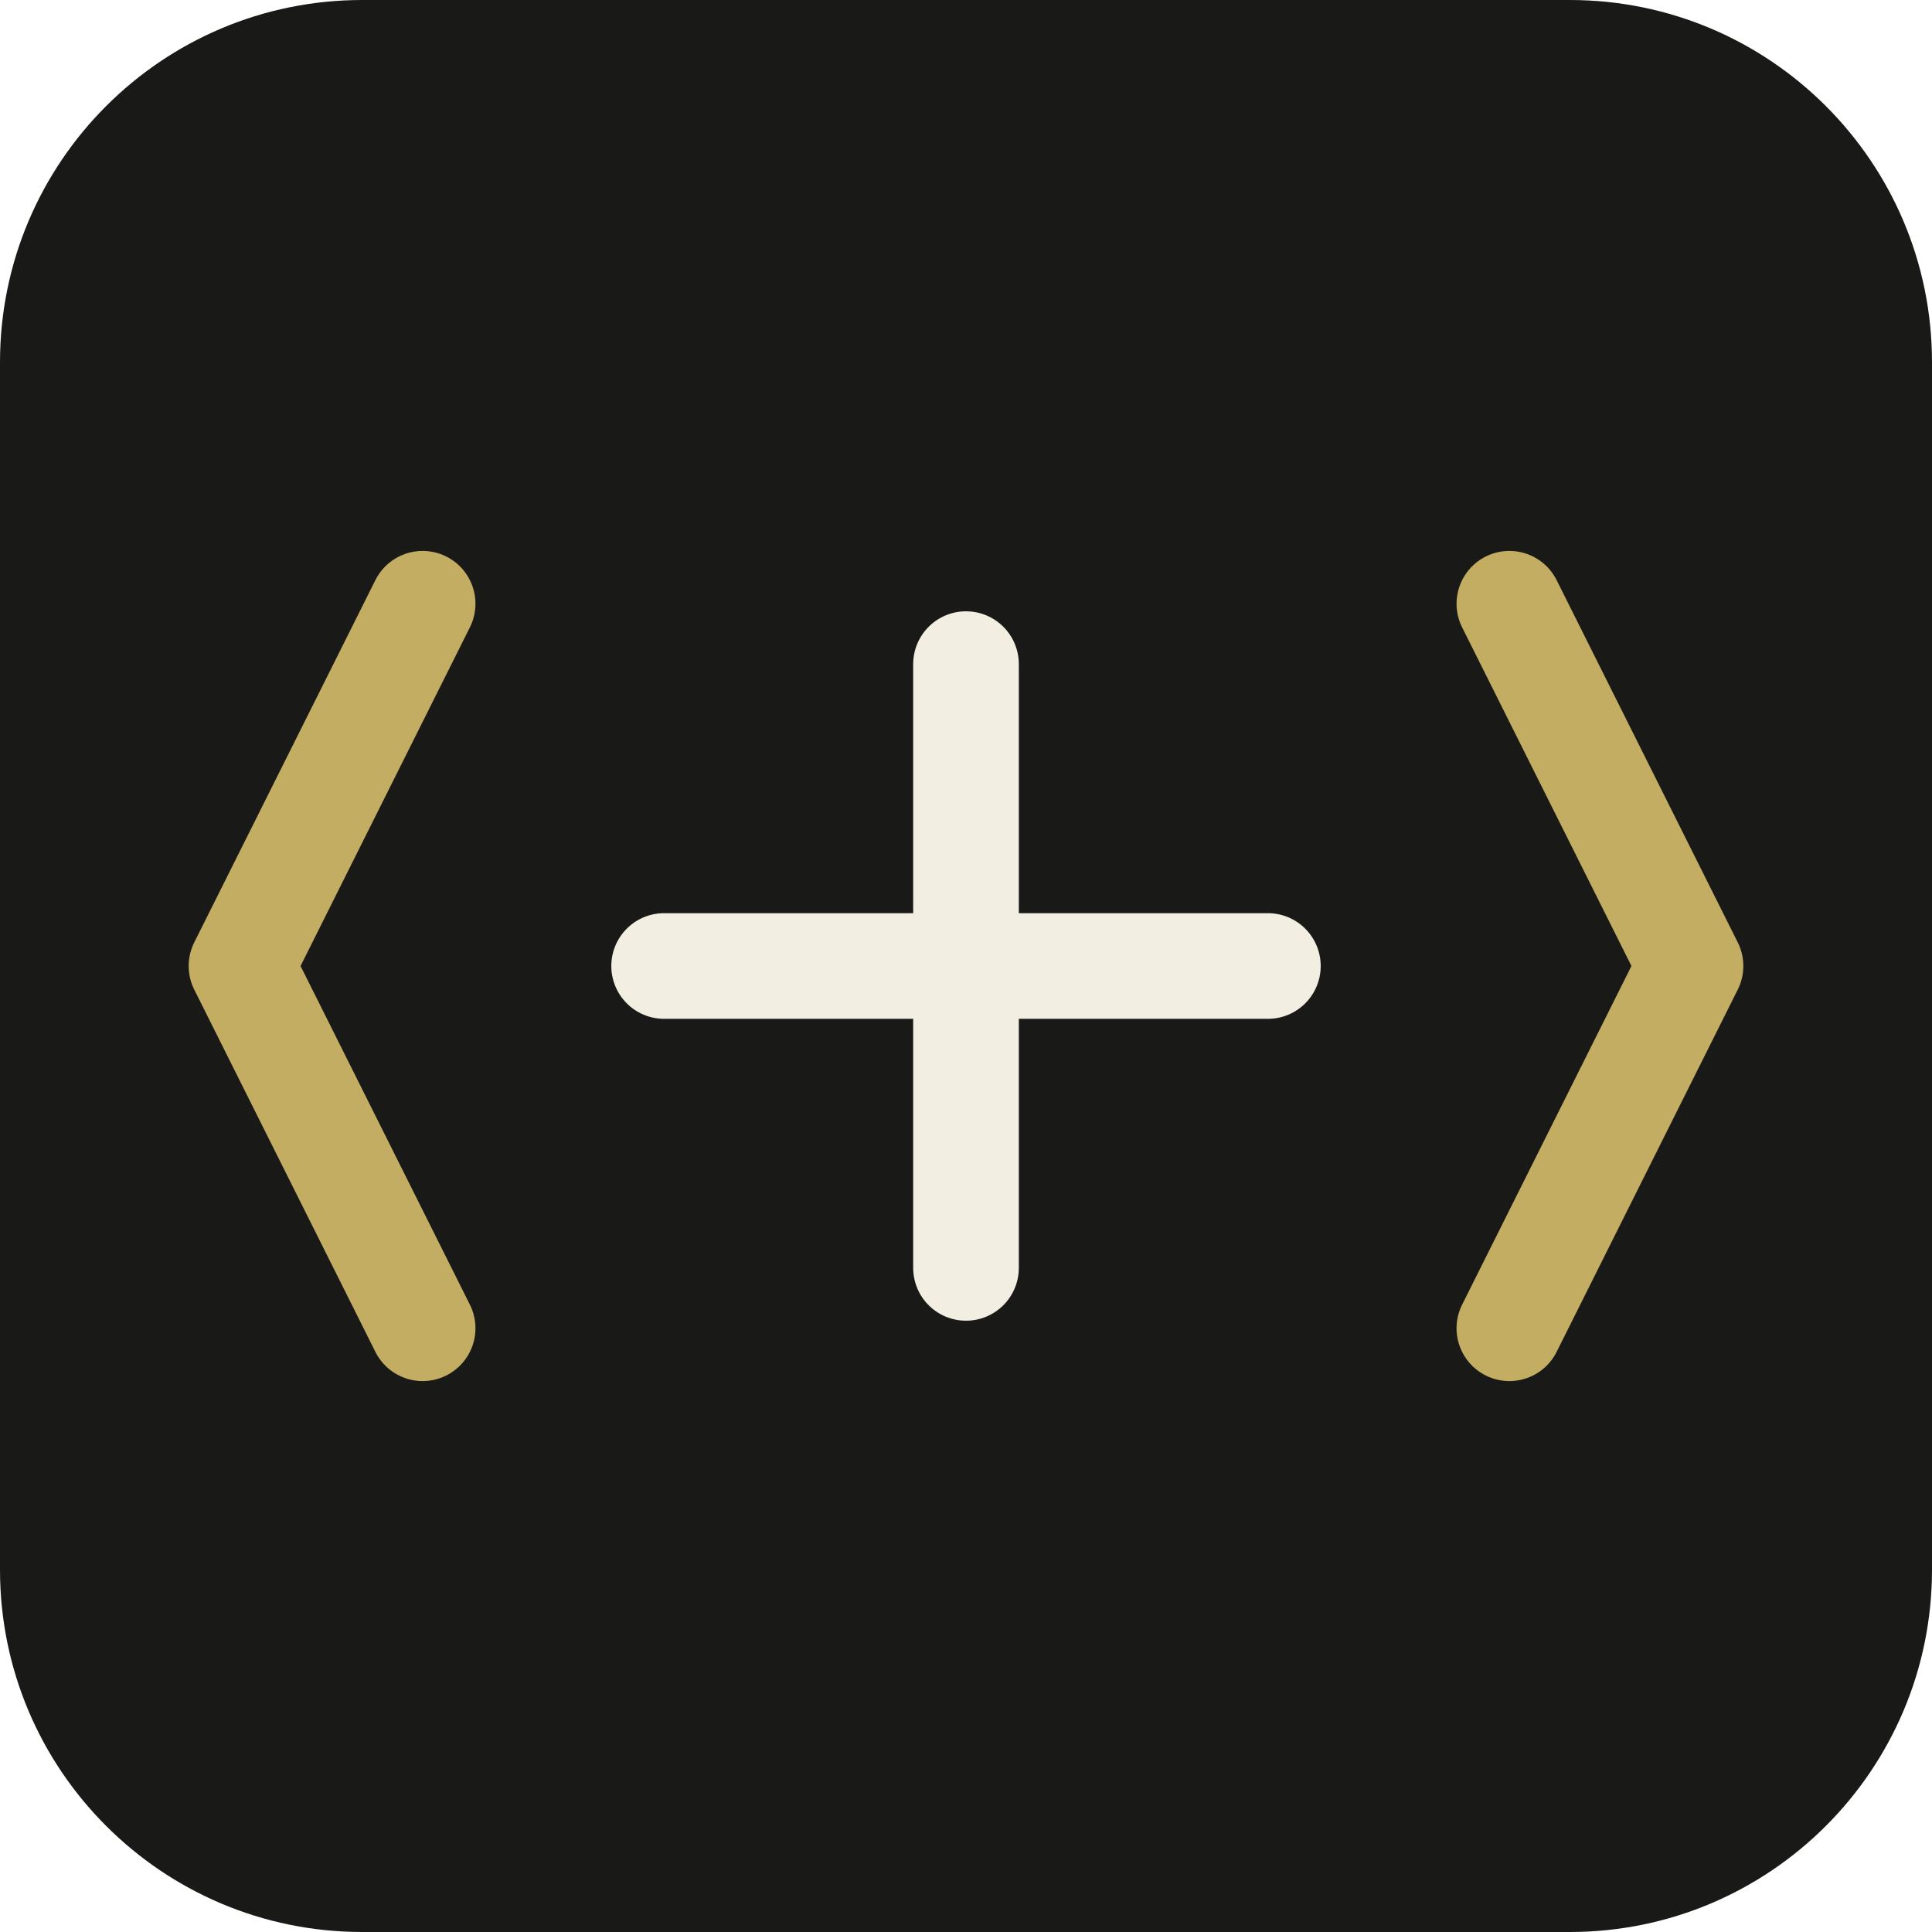
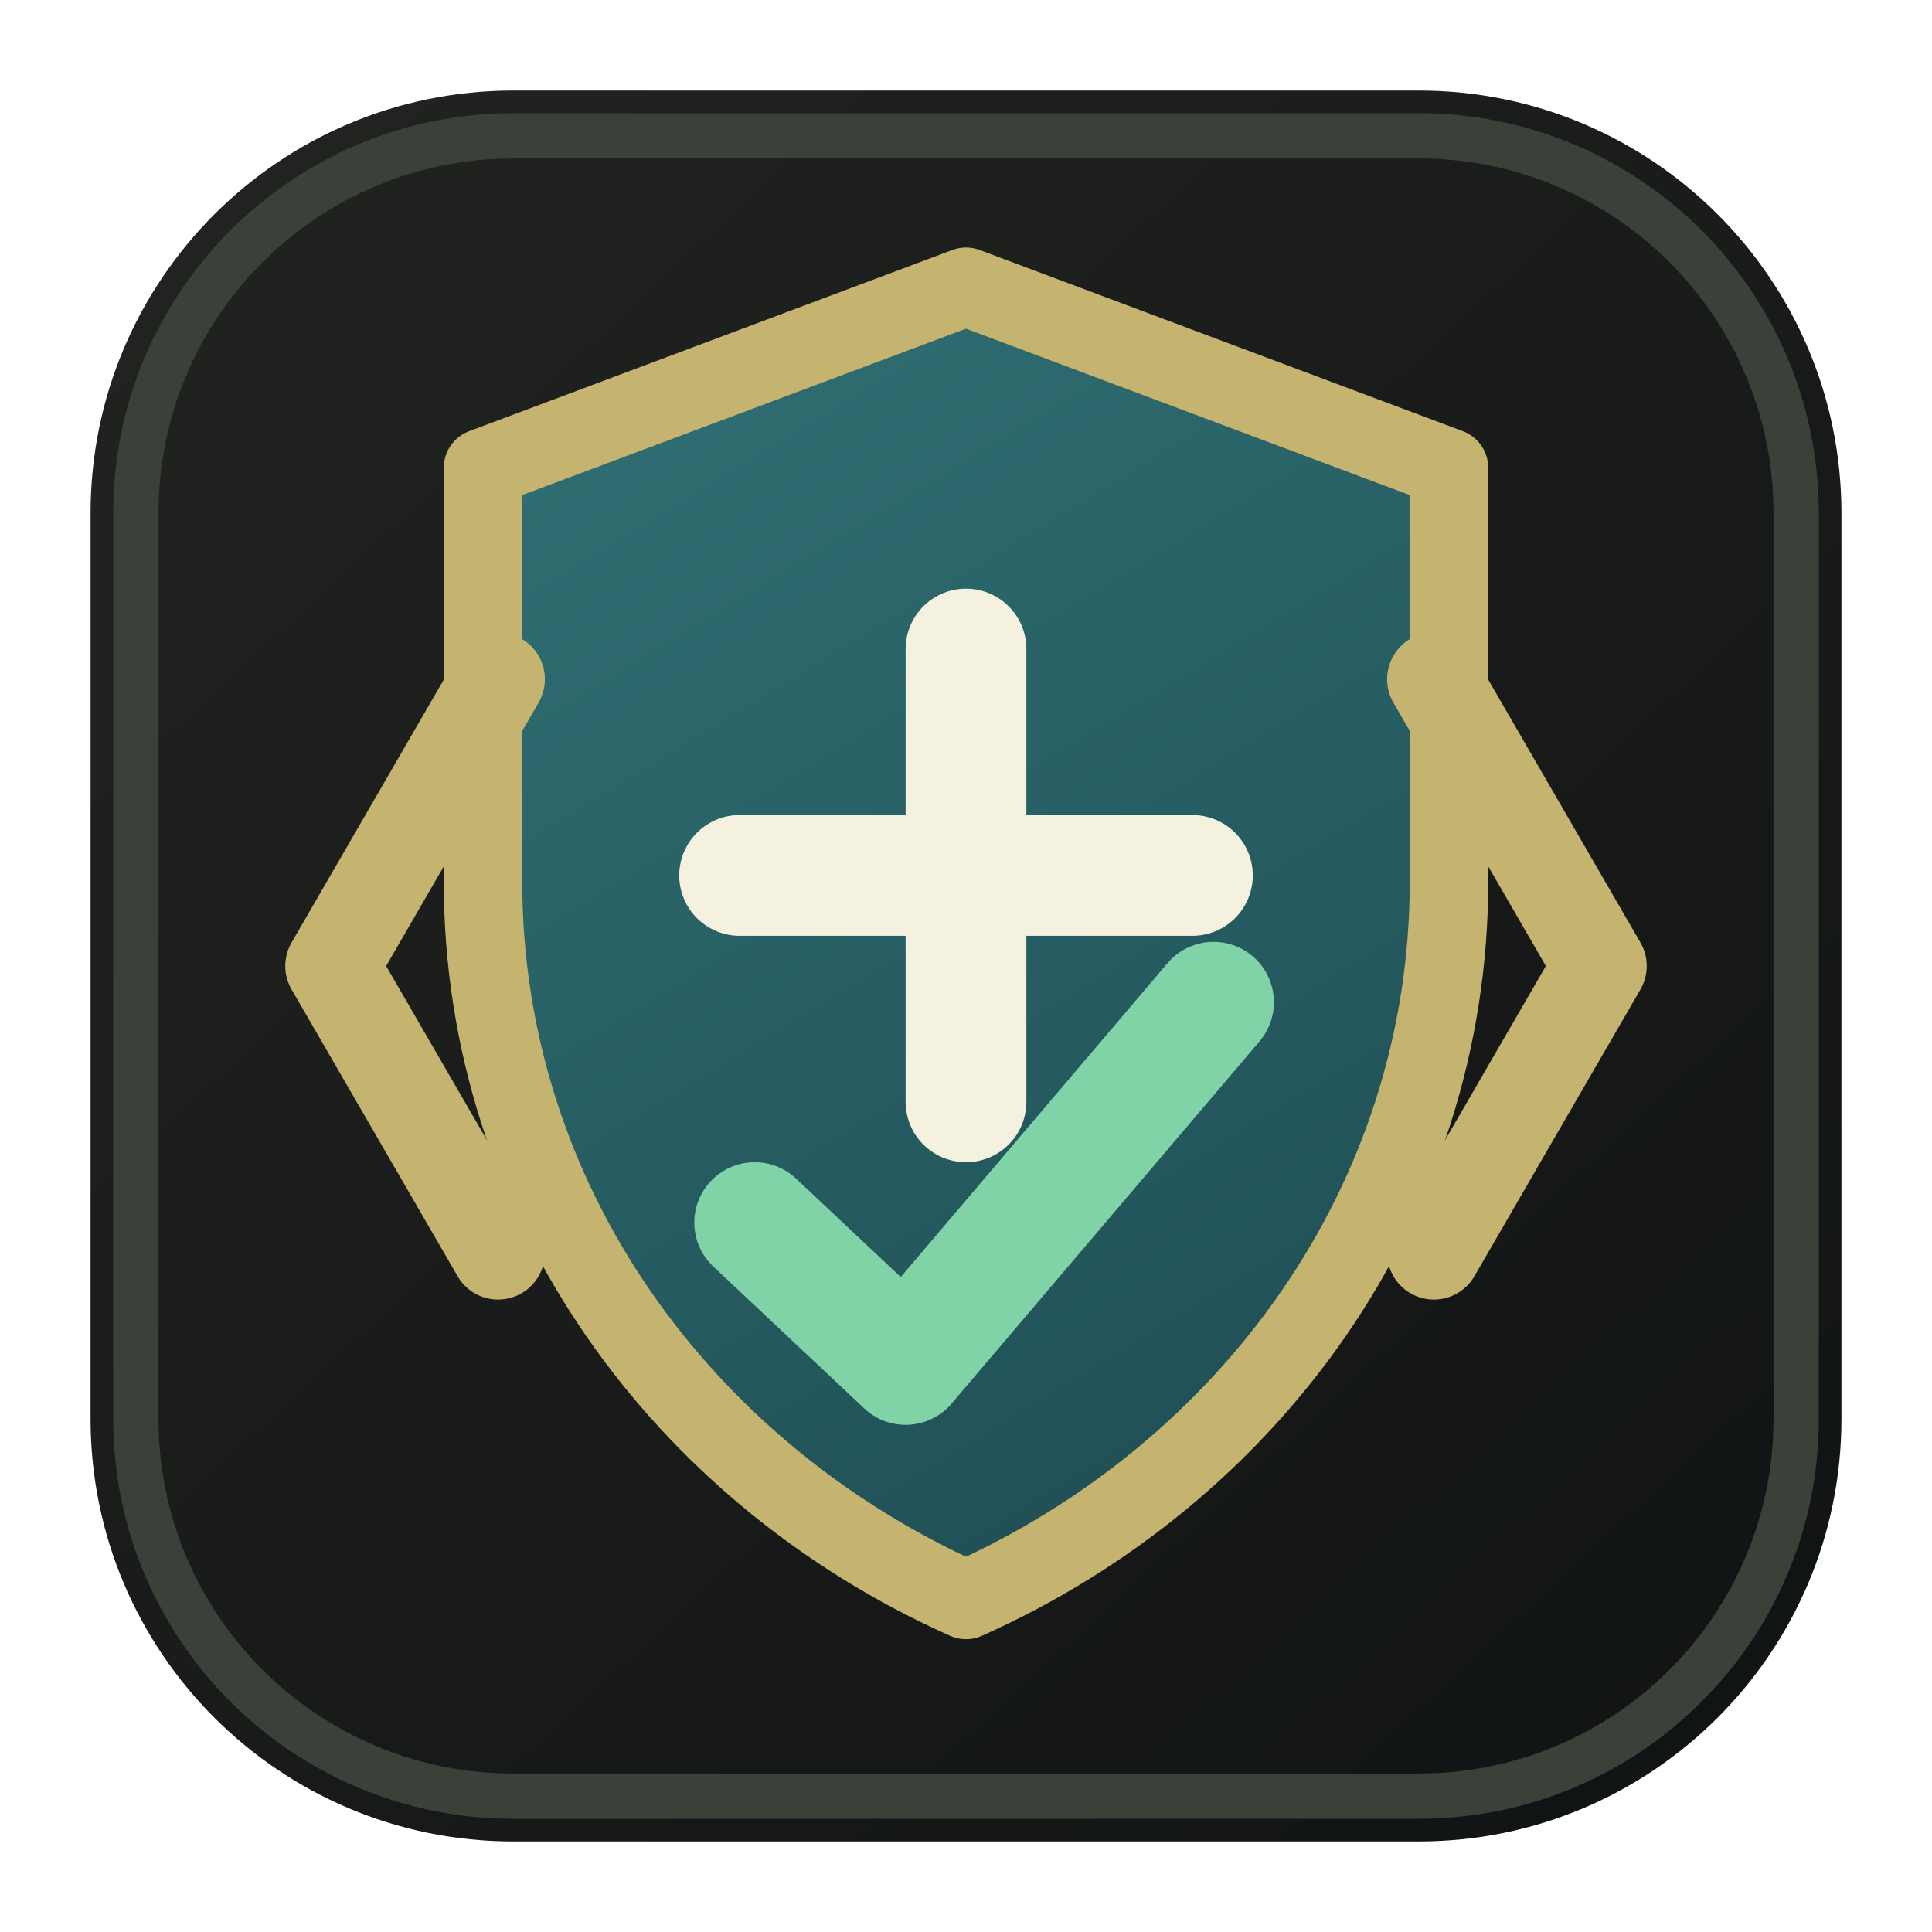
- <svg xmlns="http://www.w3.org/2000/svg" viewBox="0 0 64 64" width="64" height="64">
-   <rect width="64" height="64" rx="12" fill="#191a17" />
-   <path d="M14 20 L8 32 L14 44" stroke="#c3ad62" stroke-width="3.5" stroke-linecap="round" stroke-linejoin="round" fill="none" />
-   <path d="M50 20 L56 32 L50 44" stroke="#c3ad62" stroke-width="3.5" stroke-linecap="round" stroke-linejoin="round" fill="none" />
-   <line x1="32" y1="22" x2="32" y2="42" stroke="#f2eee2" stroke-width="3.5" stroke-linecap="round" />
-   <line x1="22" y1="32" x2="42" y2="32" stroke="#f2eee2" stroke-width="3.5" stroke-linecap="round" />
+ <svg xmlns="http://www.w3.org/2000/svg" viewBox="0 0 64 64" width="64" height="64" role="img" aria-labelledby="title desc">
+   <defs>
+     <linearGradient id="tile" x1="8" y1="6" x2="56" y2="58" gradientUnits="userSpaceOnUse">
+       <stop stop-color="#20231f" />
+       <stop offset="1" stop-color="#111414" />
+     </linearGradient>
+     <linearGradient id="shield" x1="20" y1="11" x2="45" y2="52" gradientUnits="userSpaceOnUse">
+       <stop stop-color="#2f6f73" />
+       <stop offset="1" stop-color="#1e4c52" />
+     </linearGradient>
+   </defs>
+   <rect x="3" y="3" width="58" height="58" rx="14" fill="url(#tile)" />
+   <rect x="4.5" y="4.5" width="55" height="55" rx="12.5" fill="none" stroke="#3b4038" stroke-width="1.5" />
+   <path d="M32 9.5 48 15.5v13.7c0 10.6-6.6 19.6-16 23.8-9.4-4.2-16-13.2-16-23.8V15.5L32 9.5Z" fill="url(#shield)" stroke="#c5b46f" stroke-width="2.6" stroke-linejoin="round" />
+   <path d="M16.5 22.5 11 32l5.5 9.5" fill="none" stroke="#c5b46f" stroke-width="3.1" stroke-linecap="round" stroke-linejoin="round" />
+   <path d="M47.5 22.5 53 32l-5.5 9.5" fill="none" stroke="#c5b46f" stroke-width="3.1" stroke-linecap="round" stroke-linejoin="round" />
+   <path d="M32 21.5v15" stroke="#f5f1df" stroke-width="4" stroke-linecap="round" />
+   <path d="M24.5 29h15" stroke="#f5f1df" stroke-width="4" stroke-linecap="round" />
+   <path d="m25 40.5 5 4.7 10.2-12" fill="none" stroke="#7fd3a6" stroke-width="4" stroke-linecap="round" stroke-linejoin="round" />
</svg>
